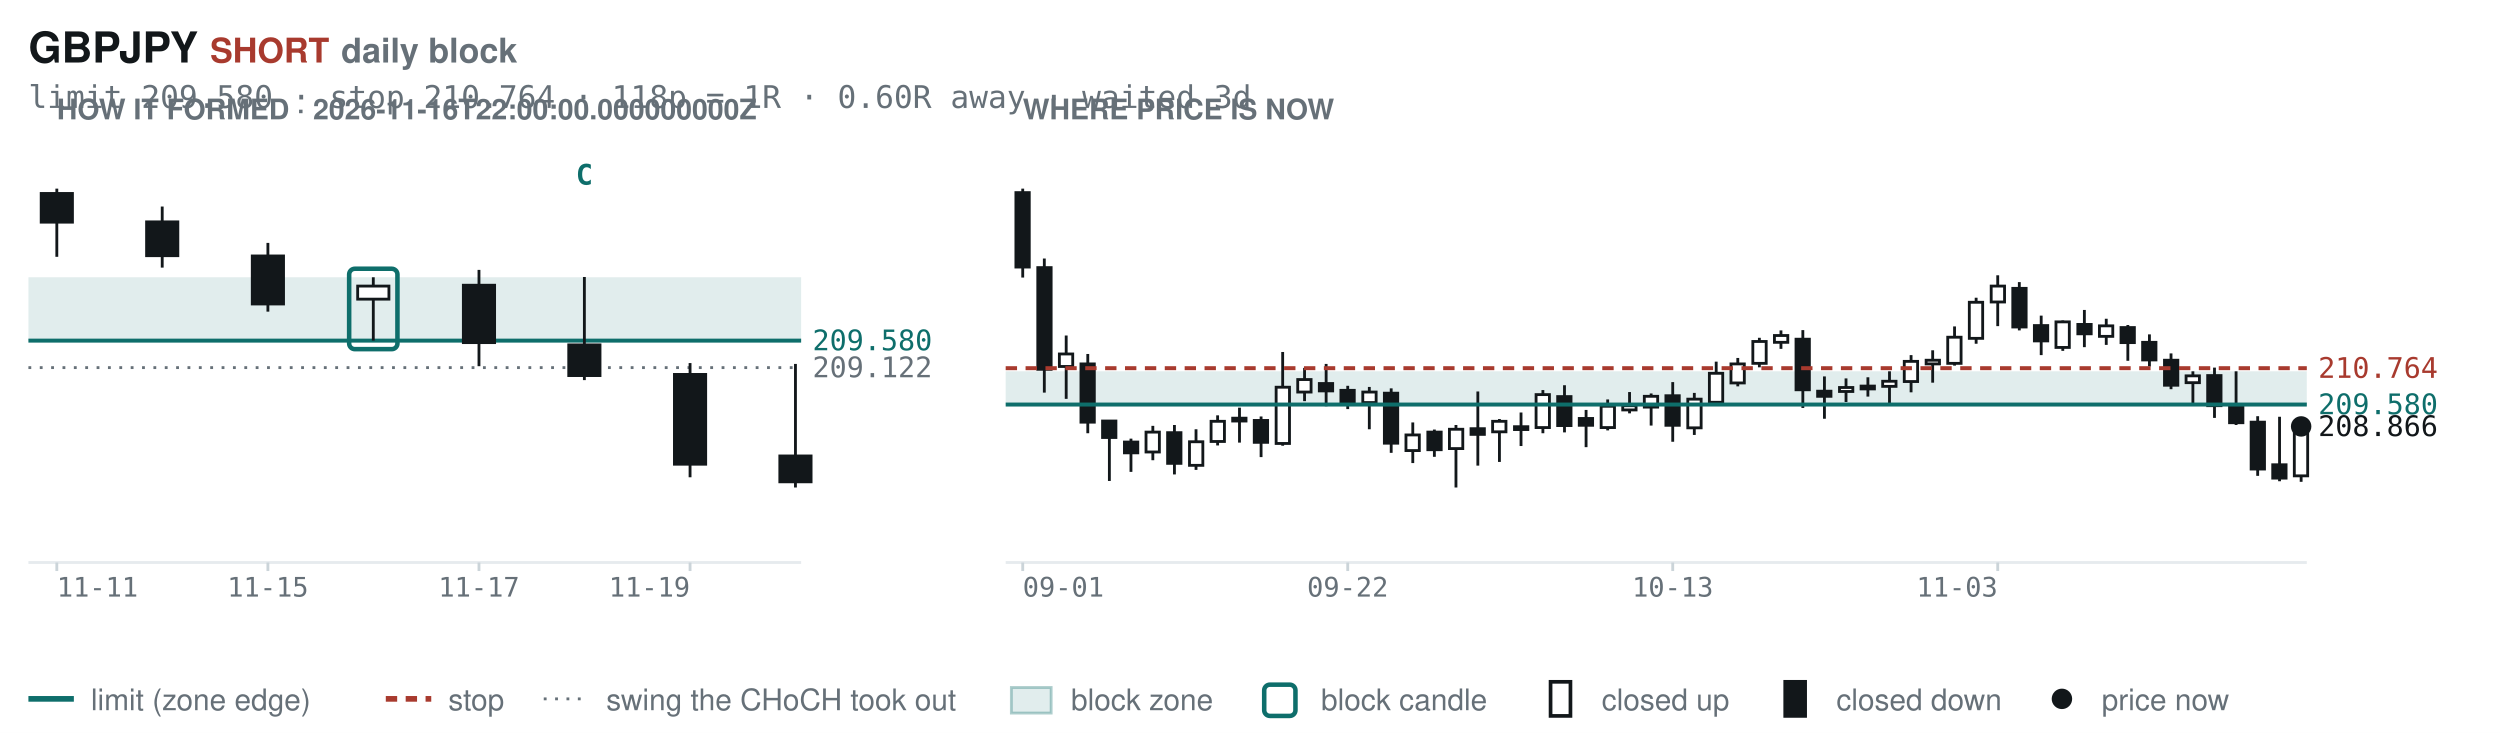
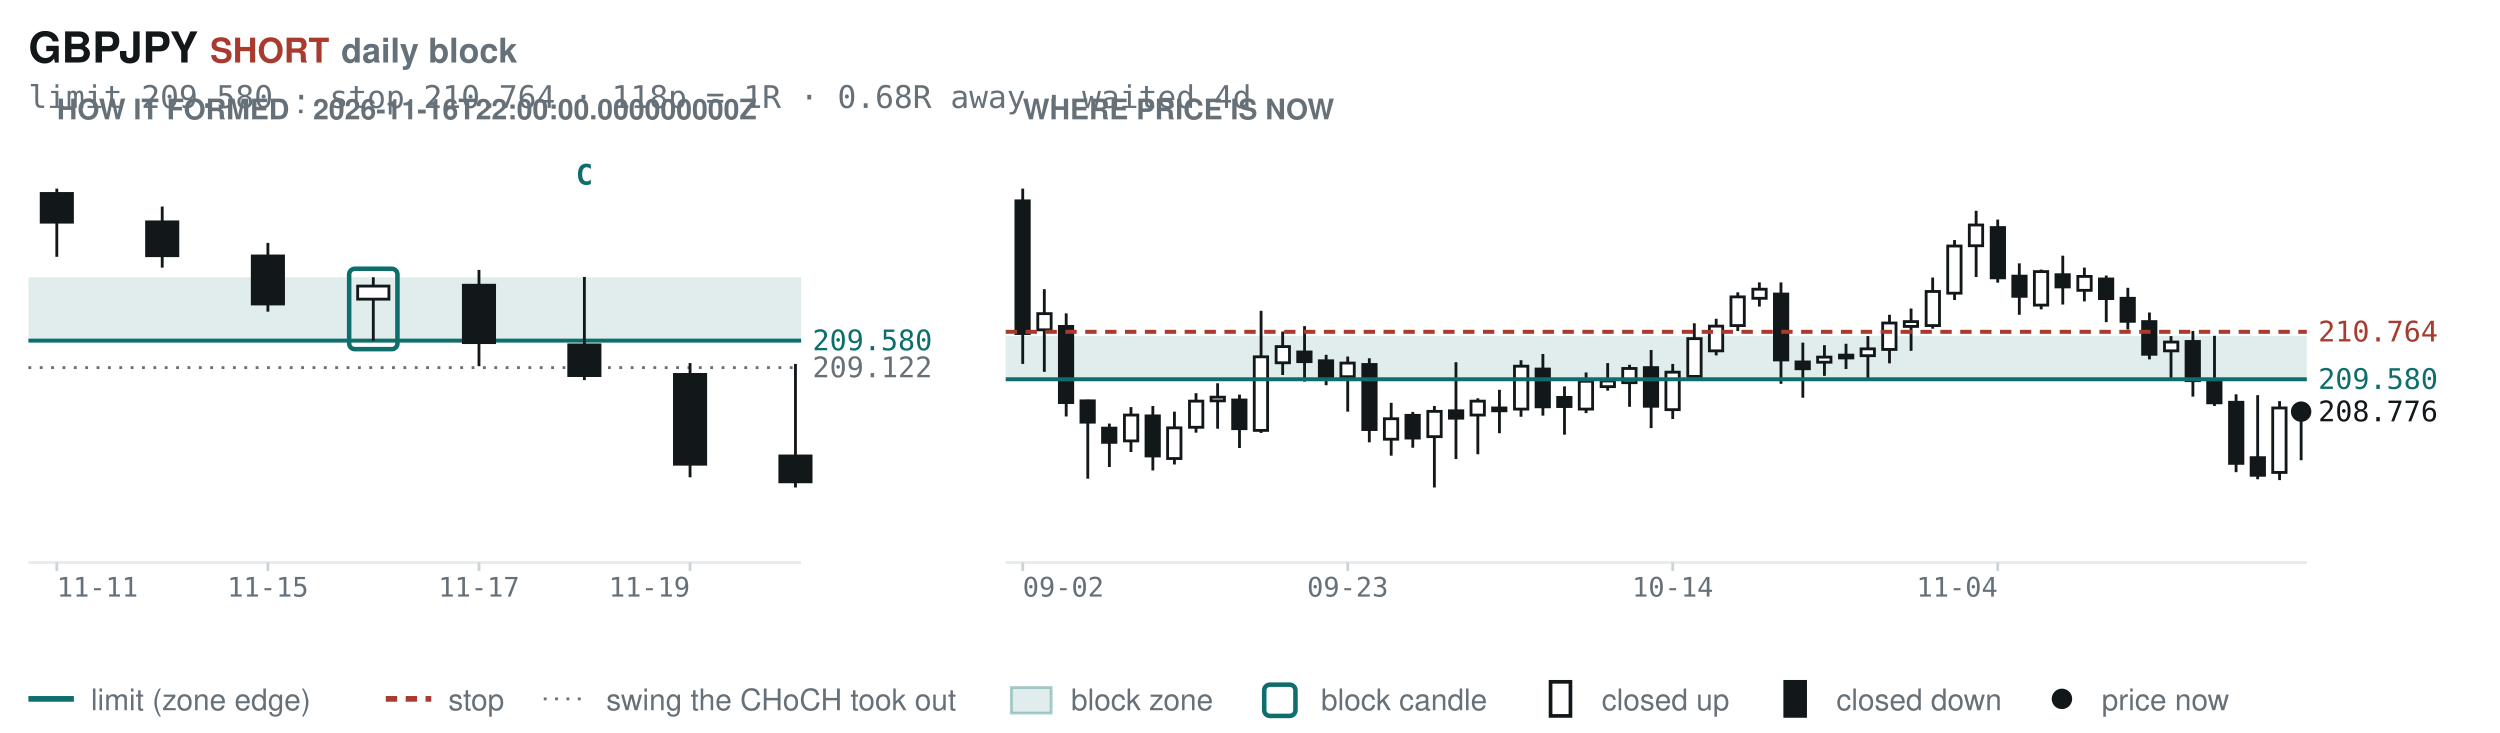
<svg xmlns="http://www.w3.org/2000/svg" viewBox="0 0 880 258" width="880" height="258" role="img" aria-label="GBPJPY short order block: the candles that formed it, and where price is now">
  <rect width="880" height="258" fill="#FFFFFF" />
  <text x="10" y="22" fill="#12171A" font-family="system-ui,-apple-system,Segoe UI,Helvetica,Arial,sans-serif" font-size="15" font-weight="700">GBPJPY <tspan fill="#A83A2E" font-size="12">SHORT</tspan>
    <tspan fill="#667078" font-size="12">daily block</tspan>
  </text>
-   <text x="10" y="38" fill="#667078" font-family="ui-monospace,SFMono-Regular,Menlo,Consolas,monospace" font-size="11">limit 209.580 · stop 210.764 · 118p = 1R · 0.60R away · waited 3d</text>
+   <text x="10" y="38" fill="#667078" font-family="ui-monospace,SFMono-Regular,Menlo,Consolas,monospace" font-size="11">limit 209.580 · stop 210.764 · 118p = 1R · 0.68R away · waited 4d</text>
  <text x="20" y="42" fill="#667078" font-family="system-ui,-apple-system,Segoe UI,Helvetica,Arial,sans-serif" font-size="10" font-weight="600">HOW IT FORMED · 2026-11-16T22:00:00.000000000Z</text>
  <text x="360" y="42" fill="#667078" font-family="system-ui,-apple-system,Segoe UI,Helvetica,Arial,sans-serif" font-size="10" font-weight="600">WHERE PRICE IS NOW</text>
  <rect x="10.0" y="97.6" width="272.0" height="22.3" fill="#0E6E6B1F" />
  <line x1="10.0" y1="129.4" x2="282.0" y2="129.4" stroke="#667078" stroke-width="1" stroke-dasharray="1 3" />
  <line x1="10.0" y1="119.9" x2="282.0" y2="119.9" stroke="#0E6E6B" stroke-width="1.4" />
  <line x1="20.0" y1="66.4" x2="20.0" y2="90.4" stroke="#12171A" stroke-width="1" />
  <rect x="14.5" y="68.1" width="11.0" height="10.1" fill="#12171A" stroke="#12171A" stroke-width="1" />
  <line x1="57.1" y1="72.7" x2="57.1" y2="94.2" stroke="#12171A" stroke-width="1" />
  <rect x="51.6" y="78.1" width="11.0" height="11.9" fill="#12171A" stroke="#12171A" stroke-width="1" />
  <line x1="94.3" y1="85.5" x2="94.3" y2="109.7" stroke="#12171A" stroke-width="1" />
  <rect x="88.8" y="90.1" width="11.0" height="16.9" fill="#12171A" stroke="#12171A" stroke-width="1" />
  <line x1="131.4" y1="97.6" x2="131.4" y2="119.9" stroke="#12171A" stroke-width="1" />
  <rect x="125.9" y="100.7" width="11.0" height="4.6" fill="#FFFFFF" stroke="#12171A" stroke-width="1" />
  <line x1="168.6" y1="95.0" x2="168.6" y2="128.9" stroke="#12171A" stroke-width="1" />
  <rect x="163.1" y="100.4" width="11.0" height="20.2" fill="#12171A" stroke="#12171A" stroke-width="1" />
  <line x1="205.7" y1="97.5" x2="205.7" y2="133.8" stroke="#12171A" stroke-width="1" />
  <rect x="200.2" y="121.4" width="11.0" height="10.8" fill="#12171A" stroke="#12171A" stroke-width="1" />
  <line x1="242.9" y1="127.8" x2="242.9" y2="168.0" stroke="#12171A" stroke-width="1" />
  <rect x="237.4" y="131.8" width="11.0" height="31.6" fill="#12171A" stroke="#12171A" stroke-width="1" />
  <line x1="280.0" y1="128.1" x2="280.0" y2="171.6" stroke="#12171A" stroke-width="1" />
  <rect x="274.5" y="160.5" width="11.0" height="9.1" fill="#12171A" stroke="#12171A" stroke-width="1" />
  <rect x="122.9" y="94.6" width="17.0" height="28.3" fill="none" stroke="#0E6E6B" stroke-width="1.6" rx="2" />
  <text x="205.7" y="65" fill="#0E6E6B" text-anchor="middle" font-family="ui-monospace,SFMono-Regular,Menlo,Consolas,monospace" font-size="10" font-weight="700">C</text>
  <line x1="10.0" y1="198.0" x2="282.0" y2="198.0" stroke="#E6EBEE" stroke-width="1" />
  <line x1="20.0" y1="198.0" x2="20.0" y2="201.0" stroke="#CBD4D9" stroke-width="1" />
  <text x="20.0" y="210.0" fill="#667078" text-anchor="start" font-family="ui-monospace,SFMono-Regular,Menlo,Consolas,monospace" font-size="9.5">11-11</text>
  <line x1="94.3" y1="198.0" x2="94.3" y2="201.0" stroke="#CBD4D9" stroke-width="1" />
  <text x="94.3" y="210.0" fill="#667078" text-anchor="middle" font-family="ui-monospace,SFMono-Regular,Menlo,Consolas,monospace" font-size="9.5">11-15</text>
  <line x1="168.6" y1="198.0" x2="168.6" y2="201.0" stroke="#CBD4D9" stroke-width="1" />
  <text x="168.6" y="210.0" fill="#667078" text-anchor="middle" font-family="ui-monospace,SFMono-Regular,Menlo,Consolas,monospace" font-size="9.5">11-17</text>
  <line x1="242.9" y1="198.0" x2="242.9" y2="201.0" stroke="#CBD4D9" stroke-width="1" />
  <text x="242.9" y="210.0" fill="#667078" text-anchor="end" font-family="ui-monospace,SFMono-Regular,Menlo,Consolas,monospace" font-size="9.5">11-19</text>
  <text x="286.0" y="123.3" fill="#0E6E6B" font-family="ui-monospace,SFMono-Regular,Menlo,Consolas,monospace" font-size="10">209.580</text>
  <text x="286.0" y="132.8" fill="#667078" font-family="ui-monospace,SFMono-Regular,Menlo,Consolas,monospace" font-size="10">209.122</text>
-   <rect x="354.0" y="130.7" width="458.0" height="11.7" fill="#0E6E6B1F" />
-   <line x1="360.0" y1="66.4" x2="360.0" y2="97.7" stroke="#12171A" stroke-width="1" />
-   <rect x="357.6" y="67.8" width="4.7" height="26.2" fill="#12171A" stroke="#12171A" stroke-width="1" />
-   <line x1="367.6" y1="91.0" x2="367.6" y2="138.2" stroke="#12171A" stroke-width="1" />
-   <rect x="365.3" y="94.2" width="4.7" height="35.8" fill="#12171A" stroke="#12171A" stroke-width="1" />
-   <line x1="375.3" y1="118.1" x2="375.3" y2="140.4" stroke="#12171A" stroke-width="1" />
-   <rect x="372.9" y="124.6" width="4.7" height="4.4" fill="#FFFFFF" stroke="#12171A" stroke-width="1" />
-   <line x1="382.9" y1="124.6" x2="382.9" y2="152.5" stroke="#12171A" stroke-width="1" />
-   <rect x="380.5" y="128.1" width="4.7" height="20.5" fill="#12171A" stroke="#12171A" stroke-width="1" />
-   <line x1="390.5" y1="147.9" x2="390.5" y2="169.3" stroke="#12171A" stroke-width="1" />
-   <rect x="388.1" y="148.2" width="4.7" height="5.8" fill="#12171A" stroke="#12171A" stroke-width="1" />
-   <line x1="398.1" y1="154.4" x2="398.1" y2="166.1" stroke="#12171A" stroke-width="1" />
-   <rect x="395.8" y="155.6" width="4.7" height="3.8" fill="#12171A" stroke="#12171A" stroke-width="1" />
-   <line x1="405.8" y1="149.9" x2="405.8" y2="162.0" stroke="#12171A" stroke-width="1" />
-   <rect x="403.4" y="152.1" width="4.7" height="7.0" fill="#FFFFFF" stroke="#12171A" stroke-width="1" />
-   <line x1="413.4" y1="149.6" x2="413.4" y2="167.0" stroke="#12171A" stroke-width="1" />
-   <rect x="411.0" y="152.3" width="4.7" height="10.8" fill="#12171A" stroke="#12171A" stroke-width="1" />
-   <line x1="421.0" y1="151.1" x2="421.0" y2="165.4" stroke="#12171A" stroke-width="1" />
-   <rect x="418.7" y="155.5" width="4.7" height="8.3" fill="#FFFFFF" stroke="#12171A" stroke-width="1" />
-   <line x1="428.6" y1="146.2" x2="428.6" y2="156.8" stroke="#12171A" stroke-width="1" />
-   <rect x="426.3" y="148.3" width="4.7" height="7.1" fill="#FFFFFF" stroke="#12171A" stroke-width="1" />
-   <line x1="436.3" y1="143.5" x2="436.3" y2="155.8" stroke="#12171A" stroke-width="1" />
-   <rect x="433.9" y="147.2" width="4.7" height="1.0" fill="#FFFFFF" stroke="#12171A" stroke-width="1" />
-   <line x1="443.9" y1="146.6" x2="443.9" y2="160.9" stroke="#12171A" stroke-width="1" />
-   <rect x="441.5" y="148.0" width="4.7" height="7.7" fill="#12171A" stroke="#12171A" stroke-width="1" />
-   <line x1="451.5" y1="123.9" x2="451.5" y2="156.9" stroke="#12171A" stroke-width="1" />
-   <rect x="449.2" y="136.3" width="4.7" height="19.8" fill="#FFFFFF" stroke="#12171A" stroke-width="1" />
-   <line x1="459.2" y1="129.5" x2="459.2" y2="141.2" stroke="#12171A" stroke-width="1" />
-   <rect x="456.8" y="133.6" width="4.7" height="4.4" fill="#FFFFFF" stroke="#12171A" stroke-width="1" />
-   <line x1="466.8" y1="128.1" x2="466.8" y2="143.0" stroke="#12171A" stroke-width="1" />
-   <rect x="464.4" y="135.0" width="4.7" height="2.6" fill="#12171A" stroke="#12171A" stroke-width="1" />
-   <line x1="474.4" y1="135.8" x2="474.4" y2="144.0" stroke="#12171A" stroke-width="1" />
-   <rect x="472.0" y="137.4" width="4.7" height="4.3" fill="#12171A" stroke="#12171A" stroke-width="1" />
-   <line x1="482.0" y1="136.2" x2="482.0" y2="151.1" stroke="#12171A" stroke-width="1" />
-   <rect x="479.7" y="138.0" width="4.7" height="3.7" fill="#FFFFFF" stroke="#12171A" stroke-width="1" />
-   <line x1="489.7" y1="136.7" x2="489.7" y2="159.4" stroke="#12171A" stroke-width="1" />
-   <rect x="487.3" y="138.4" width="4.7" height="17.6" fill="#12171A" stroke="#12171A" stroke-width="1" />
-   <line x1="497.3" y1="148.7" x2="497.3" y2="163.0" stroke="#12171A" stroke-width="1" />
-   <rect x="494.9" y="153.1" width="4.7" height="5.5" fill="#FFFFFF" stroke="#12171A" stroke-width="1" />
-   <line x1="504.9" y1="151.2" x2="504.9" y2="160.8" stroke="#12171A" stroke-width="1" />
-   <rect x="502.6" y="152.1" width="4.7" height="6.2" fill="#12171A" stroke="#12171A" stroke-width="1" />
-   <line x1="512.5" y1="149.6" x2="512.5" y2="171.6" stroke="#12171A" stroke-width="1" />
-   <rect x="510.2" y="151.1" width="4.7" height="6.8" fill="#FFFFFF" stroke="#12171A" stroke-width="1" />
-   <line x1="520.2" y1="137.8" x2="520.2" y2="163.9" stroke="#12171A" stroke-width="1" />
-   <rect x="517.8" y="150.9" width="4.7" height="2.0" fill="#12171A" stroke="#12171A" stroke-width="1" />
-   <line x1="527.8" y1="147.5" x2="527.8" y2="162.6" stroke="#12171A" stroke-width="1" />
-   <rect x="525.4" y="148.3" width="4.7" height="3.7" fill="#FFFFFF" stroke="#12171A" stroke-width="1" />
-   <line x1="535.4" y1="145.2" x2="535.4" y2="157.0" stroke="#12171A" stroke-width="1" />
-   <rect x="533.1" y="150.2" width="4.7" height="1.0" fill="#12171A" stroke="#12171A" stroke-width="1" />
-   <line x1="543.1" y1="137.3" x2="543.1" y2="152.5" stroke="#12171A" stroke-width="1" />
-   <rect x="540.7" y="138.9" width="4.7" height="11.6" fill="#FFFFFF" stroke="#12171A" stroke-width="1" />
-   <line x1="550.7" y1="135.6" x2="550.7" y2="152.2" stroke="#12171A" stroke-width="1" />
-   <rect x="548.3" y="139.6" width="4.7" height="10.2" fill="#12171A" stroke="#12171A" stroke-width="1" />
-   <line x1="558.3" y1="144.3" x2="558.3" y2="157.4" stroke="#12171A" stroke-width="1" />
-   <rect x="555.9" y="147.3" width="4.7" height="2.4" fill="#12171A" stroke="#12171A" stroke-width="1" />
-   <line x1="565.9" y1="140.6" x2="565.9" y2="151.5" stroke="#12171A" stroke-width="1" />
-   <rect x="563.6" y="143.0" width="4.7" height="7.5" fill="#FFFFFF" stroke="#12171A" stroke-width="1" />
-   <line x1="573.6" y1="138.0" x2="573.6" y2="145.5" stroke="#12171A" stroke-width="1" />
-   <rect x="571.2" y="142.8" width="4.7" height="1.5" fill="#FFFFFF" stroke="#12171A" stroke-width="1" />
-   <line x1="581.2" y1="138.5" x2="581.2" y2="149.8" stroke="#12171A" stroke-width="1" />
-   <rect x="578.8" y="139.5" width="4.7" height="3.8" fill="#FFFFFF" stroke="#12171A" stroke-width="1" />
-   <line x1="588.8" y1="134.5" x2="588.8" y2="155.5" stroke="#12171A" stroke-width="1" />
-   <rect x="586.4" y="139.3" width="4.7" height="10.4" fill="#12171A" stroke="#12171A" stroke-width="1" />
-   <line x1="596.4" y1="138.3" x2="596.4" y2="153.1" stroke="#12171A" stroke-width="1" />
-   <rect x="594.1" y="140.5" width="4.7" height="10.1" fill="#FFFFFF" stroke="#12171A" stroke-width="1" />
-   <line x1="604.1" y1="127.3" x2="604.1" y2="141.8" stroke="#12171A" stroke-width="1" />
-   <rect x="601.7" y="131.4" width="4.7" height="10.2" fill="#FFFFFF" stroke="#12171A" stroke-width="1" />
-   <line x1="611.7" y1="126.0" x2="611.7" y2="136.0" stroke="#12171A" stroke-width="1" />
-   <rect x="609.3" y="128.1" width="4.7" height="6.7" fill="#FFFFFF" stroke="#12171A" stroke-width="1" />
-   <line x1="619.3" y1="118.9" x2="619.3" y2="129.3" stroke="#12171A" stroke-width="1" />
-   <rect x="617.0" y="120.2" width="4.7" height="7.7" fill="#FFFFFF" stroke="#12171A" stroke-width="1" />
-   <line x1="626.9" y1="116.3" x2="626.9" y2="122.8" stroke="#12171A" stroke-width="1" />
-   <rect x="624.6" y="118.1" width="4.7" height="2.4" fill="#FFFFFF" stroke="#12171A" stroke-width="1" />
-   <line x1="634.6" y1="116.2" x2="634.6" y2="143.6" stroke="#12171A" stroke-width="1" />
-   <rect x="632.2" y="119.4" width="4.7" height="17.8" fill="#12171A" stroke="#12171A" stroke-width="1" />
-   <line x1="642.2" y1="132.5" x2="642.2" y2="147.4" stroke="#12171A" stroke-width="1" />
-   <rect x="639.8" y="137.7" width="4.7" height="1.8" fill="#12171A" stroke="#12171A" stroke-width="1" />
-   <line x1="649.8" y1="133.2" x2="649.8" y2="141.5" stroke="#12171A" stroke-width="1" />
-   <rect x="647.5" y="136.4" width="4.7" height="1.4" fill="#FFFFFF" stroke="#12171A" stroke-width="1" />
-   <line x1="657.5" y1="132.8" x2="657.5" y2="139.6" stroke="#12171A" stroke-width="1" />
-   <rect x="655.1" y="135.9" width="4.7" height="1.0" fill="#FFFFFF" stroke="#12171A" stroke-width="1" />
-   <line x1="665.1" y1="130.7" x2="665.1" y2="142.5" stroke="#12171A" stroke-width="1" />
-   <rect x="662.7" y="134.2" width="4.7" height="1.8" fill="#FFFFFF" stroke="#12171A" stroke-width="1" />
-   <line x1="672.7" y1="125.0" x2="672.7" y2="138.1" stroke="#12171A" stroke-width="1" />
-   <rect x="670.3" y="127.2" width="4.7" height="7.1" fill="#FFFFFF" stroke="#12171A" stroke-width="1" />
-   <line x1="680.3" y1="123.3" x2="680.3" y2="134.7" stroke="#12171A" stroke-width="1" />
-   <rect x="678.0" y="126.8" width="4.7" height="1.3" fill="#FFFFFF" stroke="#12171A" stroke-width="1" />
-   <line x1="688.0" y1="114.9" x2="688.0" y2="128.7" stroke="#12171A" stroke-width="1" />
-   <rect x="685.6" y="118.7" width="4.7" height="9.2" fill="#FFFFFF" stroke="#12171A" stroke-width="1" />
-   <line x1="695.6" y1="104.8" x2="695.6" y2="121.0" stroke="#12171A" stroke-width="1" />
-   <rect x="693.2" y="106.4" width="4.7" height="12.7" fill="#FFFFFF" stroke="#12171A" stroke-width="1" />
-   <line x1="703.2" y1="96.9" x2="703.2" y2="114.8" stroke="#12171A" stroke-width="1" />
-   <rect x="700.9" y="100.7" width="4.7" height="5.6" fill="#FFFFFF" stroke="#12171A" stroke-width="1" />
-   <line x1="710.8" y1="99.3" x2="710.8" y2="116.3" stroke="#12171A" stroke-width="1" />
-   <rect x="708.5" y="101.5" width="4.7" height="13.6" fill="#12171A" stroke="#12171A" stroke-width="1" />
-   <line x1="718.5" y1="111.1" x2="718.5" y2="125.0" stroke="#12171A" stroke-width="1" />
-   <rect x="716.1" y="114.6" width="4.7" height="5.4" fill="#12171A" stroke="#12171A" stroke-width="1" />
-   <line x1="726.1" y1="112.8" x2="726.1" y2="123.5" stroke="#12171A" stroke-width="1" />
-   <rect x="723.7" y="113.3" width="4.7" height="9.0" fill="#FFFFFF" stroke="#12171A" stroke-width="1" />
-   <line x1="733.7" y1="109.1" x2="733.7" y2="122.2" stroke="#12171A" stroke-width="1" />
-   <rect x="731.4" y="114.2" width="4.7" height="3.3" fill="#12171A" stroke="#12171A" stroke-width="1" />
-   <line x1="741.4" y1="112.2" x2="741.4" y2="121.4" stroke="#12171A" stroke-width="1" />
-   <rect x="739.0" y="114.7" width="4.7" height="3.7" fill="#FFFFFF" stroke="#12171A" stroke-width="1" />
-   <line x1="749.0" y1="114.4" x2="749.0" y2="127.0" stroke="#12171A" stroke-width="1" />
-   <rect x="746.6" y="115.3" width="4.7" height="5.3" fill="#12171A" stroke="#12171A" stroke-width="1" />
-   <line x1="756.6" y1="117.7" x2="756.6" y2="129.0" stroke="#12171A" stroke-width="1" />
-   <rect x="754.2" y="120.5" width="4.7" height="6.2" fill="#12171A" stroke="#12171A" stroke-width="1" />
-   <line x1="764.2" y1="124.4" x2="764.2" y2="137.0" stroke="#12171A" stroke-width="1" />
-   <rect x="761.9" y="126.8" width="4.7" height="8.8" fill="#12171A" stroke="#12171A" stroke-width="1" />
-   <line x1="771.9" y1="130.7" x2="771.9" y2="142.4" stroke="#12171A" stroke-width="1" />
-   <rect x="769.5" y="132.3" width="4.7" height="2.4" fill="#FFFFFF" stroke="#12171A" stroke-width="1" />
-   <line x1="779.5" y1="129.4" x2="779.5" y2="147.1" stroke="#12171A" stroke-width="1" />
-   <rect x="777.1" y="132.2" width="4.7" height="10.6" fill="#12171A" stroke="#12171A" stroke-width="1" />
-   <line x1="787.1" y1="130.7" x2="787.1" y2="149.6" stroke="#12171A" stroke-width="1" />
-   <rect x="784.8" y="143.2" width="4.7" height="5.6" fill="#12171A" stroke="#12171A" stroke-width="1" />
-   <line x1="794.7" y1="146.5" x2="794.7" y2="167.5" stroke="#12171A" stroke-width="1" />
-   <rect x="792.4" y="148.6" width="4.7" height="16.5" fill="#12171A" stroke="#12171A" stroke-width="1" />
-   <line x1="802.4" y1="146.7" x2="802.4" y2="169.4" stroke="#12171A" stroke-width="1" />
-   <rect x="800.0" y="163.6" width="4.7" height="4.7" fill="#12171A" stroke="#12171A" stroke-width="1" />
-   <line x1="810.0" y1="148.3" x2="810.0" y2="169.6" stroke="#12171A" stroke-width="1" />
-   <rect x="807.6" y="150.1" width="4.7" height="17.4" fill="#FFFFFF" stroke="#12171A" stroke-width="1" />
-   <line x1="354.0" y1="142.4" x2="812.0" y2="142.4" stroke="#0E6E6B" stroke-width="1.4" />
-   <line x1="354.0" y1="129.6" x2="812.0" y2="129.6" stroke="#A83A2E" stroke-width="1.4" stroke-dasharray="4 3" />
-   <circle cx="810.0" cy="150.1" r="3.6" fill="#12171A" />
+   <rect x="354.0" y="118.3" width="458.0" height="15.2" fill="#0E6E6B1F" />
+   <line x1="360.0" y1="66.4" x2="360.0" y2="128.1" stroke="#12171A" stroke-width="1" />
+   <rect x="357.6" y="70.7" width="4.7" height="46.7" fill="#12171A" stroke="#12171A" stroke-width="1" />
+   <line x1="367.6" y1="101.8" x2="367.6" y2="130.9" stroke="#12171A" stroke-width="1" />
+   <rect x="365.3" y="110.4" width="4.7" height="5.7" fill="#FFFFFF" stroke="#12171A" stroke-width="1" />
+   <line x1="375.3" y1="110.3" x2="375.3" y2="146.6" stroke="#12171A" stroke-width="1" />
+   <rect x="372.9" y="114.9" width="4.7" height="26.8" fill="#12171A" stroke="#12171A" stroke-width="1" />
+   <line x1="382.9" y1="140.7" x2="382.9" y2="168.5" stroke="#12171A" stroke-width="1" />
+   <rect x="380.5" y="141.1" width="4.7" height="7.5" fill="#12171A" stroke="#12171A" stroke-width="1" />
+   <line x1="390.5" y1="149.1" x2="390.5" y2="164.4" stroke="#12171A" stroke-width="1" />
+   <rect x="388.1" y="150.7" width="4.7" height="5.0" fill="#12171A" stroke="#12171A" stroke-width="1" />
+   <line x1="398.1" y1="143.3" x2="398.1" y2="159.1" stroke="#12171A" stroke-width="1" />
+   <rect x="395.8" y="146.1" width="4.7" height="9.1" fill="#FFFFFF" stroke="#12171A" stroke-width="1" />
+   <line x1="405.8" y1="142.9" x2="405.8" y2="165.6" stroke="#12171A" stroke-width="1" />
+   <rect x="403.4" y="146.4" width="4.7" height="14.1" fill="#12171A" stroke="#12171A" stroke-width="1" />
+   <line x1="413.4" y1="144.9" x2="413.4" y2="163.5" stroke="#12171A" stroke-width="1" />
+   <rect x="411.0" y="150.6" width="4.7" height="10.8" fill="#FFFFFF" stroke="#12171A" stroke-width="1" />
+   <line x1="421.0" y1="138.4" x2="421.0" y2="152.3" stroke="#12171A" stroke-width="1" />
+   <rect x="418.7" y="141.2" width="4.7" height="9.2" fill="#FFFFFF" stroke="#12171A" stroke-width="1" />
+   <line x1="428.6" y1="134.9" x2="428.6" y2="150.9" stroke="#12171A" stroke-width="1" />
+   <rect x="426.3" y="139.8" width="4.7" height="1.3" fill="#FFFFFF" stroke="#12171A" stroke-width="1" />
+   <line x1="436.3" y1="138.9" x2="436.3" y2="157.7" stroke="#12171A" stroke-width="1" />
+   <rect x="433.9" y="140.8" width="4.7" height="10.1" fill="#12171A" stroke="#12171A" stroke-width="1" />
+   <line x1="443.9" y1="109.4" x2="443.9" y2="152.4" stroke="#12171A" stroke-width="1" />
+   <rect x="441.5" y="125.6" width="4.7" height="25.9" fill="#FFFFFF" stroke="#12171A" stroke-width="1" />
+   <line x1="451.5" y1="116.7" x2="451.5" y2="132.0" stroke="#12171A" stroke-width="1" />
+   <rect x="449.2" y="122.0" width="4.7" height="5.7" fill="#FFFFFF" stroke="#12171A" stroke-width="1" />
+   <line x1="459.2" y1="114.8" x2="459.2" y2="134.3" stroke="#12171A" stroke-width="1" />
+   <rect x="456.8" y="123.9" width="4.7" height="3.4" fill="#12171A" stroke="#12171A" stroke-width="1" />
+   <line x1="466.8" y1="124.9" x2="466.8" y2="135.6" stroke="#12171A" stroke-width="1" />
+   <rect x="464.4" y="127.0" width="4.7" height="5.6" fill="#12171A" stroke="#12171A" stroke-width="1" />
+   <line x1="474.4" y1="125.5" x2="474.4" y2="144.9" stroke="#12171A" stroke-width="1" />
+   <rect x="472.0" y="127.8" width="4.7" height="4.8" fill="#FFFFFF" stroke="#12171A" stroke-width="1" />
+   <line x1="482.0" y1="126.1" x2="482.0" y2="155.7" stroke="#12171A" stroke-width="1" />
+   <rect x="479.7" y="128.3" width="4.7" height="22.9" fill="#12171A" stroke="#12171A" stroke-width="1" />
+   <line x1="489.7" y1="141.8" x2="489.7" y2="160.4" stroke="#12171A" stroke-width="1" />
+   <rect x="487.3" y="147.4" width="4.7" height="7.2" fill="#FFFFFF" stroke="#12171A" stroke-width="1" />
+   <line x1="497.3" y1="145.0" x2="497.3" y2="157.6" stroke="#12171A" stroke-width="1" />
+   <rect x="494.9" y="146.2" width="4.7" height="8.0" fill="#12171A" stroke="#12171A" stroke-width="1" />
+   <line x1="504.9" y1="142.9" x2="504.9" y2="171.6" stroke="#12171A" stroke-width="1" />
+   <rect x="502.6" y="144.8" width="4.7" height="8.9" fill="#FFFFFF" stroke="#12171A" stroke-width="1" />
+   <line x1="512.5" y1="127.5" x2="512.5" y2="161.6" stroke="#12171A" stroke-width="1" />
+   <rect x="510.2" y="144.6" width="4.7" height="2.6" fill="#12171A" stroke="#12171A" stroke-width="1" />
+   <line x1="520.2" y1="140.2" x2="520.2" y2="159.9" stroke="#12171A" stroke-width="1" />
+   <rect x="517.8" y="141.2" width="4.7" height="4.9" fill="#FFFFFF" stroke="#12171A" stroke-width="1" />
+   <line x1="527.8" y1="137.2" x2="527.8" y2="152.5" stroke="#12171A" stroke-width="1" />
+   <rect x="525.4" y="143.6" width="4.7" height="1.0" fill="#12171A" stroke="#12171A" stroke-width="1" />
+   <line x1="535.4" y1="126.8" x2="535.4" y2="146.7" stroke="#12171A" stroke-width="1" />
+   <rect x="533.1" y="128.9" width="4.7" height="15.1" fill="#FFFFFF" stroke="#12171A" stroke-width="1" />
+   <line x1="543.1" y1="124.6" x2="543.1" y2="146.3" stroke="#12171A" stroke-width="1" />
+   <rect x="540.7" y="129.9" width="4.7" height="13.3" fill="#12171A" stroke="#12171A" stroke-width="1" />
+   <line x1="550.7" y1="136.0" x2="550.7" y2="153.0" stroke="#12171A" stroke-width="1" />
+   <rect x="548.3" y="139.9" width="4.7" height="3.2" fill="#12171A" stroke="#12171A" stroke-width="1" />
+   <line x1="558.3" y1="131.1" x2="558.3" y2="145.4" stroke="#12171A" stroke-width="1" />
+   <rect x="555.9" y="134.2" width="4.7" height="9.8" fill="#FFFFFF" stroke="#12171A" stroke-width="1" />
+   <line x1="565.9" y1="127.8" x2="565.9" y2="137.5" stroke="#12171A" stroke-width="1" />
+   <rect x="563.6" y="134.1" width="4.7" height="2.0" fill="#FFFFFF" stroke="#12171A" stroke-width="1" />
+   <line x1="573.6" y1="128.4" x2="573.6" y2="143.2" stroke="#12171A" stroke-width="1" />
+   <rect x="571.2" y="129.7" width="4.7" height="5.0" fill="#FFFFFF" stroke="#12171A" stroke-width="1" />
+   <line x1="581.2" y1="123.2" x2="581.2" y2="150.7" stroke="#12171A" stroke-width="1" />
+   <rect x="578.8" y="129.4" width="4.7" height="13.6" fill="#12171A" stroke="#12171A" stroke-width="1" />
+   <line x1="588.8" y1="128.1" x2="588.8" y2="147.5" stroke="#12171A" stroke-width="1" />
+   <rect x="586.4" y="131.0" width="4.7" height="13.2" fill="#FFFFFF" stroke="#12171A" stroke-width="1" />
+   <line x1="596.4" y1="113.8" x2="596.4" y2="132.7" stroke="#12171A" stroke-width="1" />
+   <rect x="594.1" y="119.2" width="4.7" height="13.3" fill="#FFFFFF" stroke="#12171A" stroke-width="1" />
+   <line x1="604.1" y1="112.2" x2="604.1" y2="125.1" stroke="#12171A" stroke-width="1" />
+   <rect x="601.7" y="114.8" width="4.7" height="8.7" fill="#FFFFFF" stroke="#12171A" stroke-width="1" />
+   <line x1="611.7" y1="102.9" x2="611.7" y2="116.5" stroke="#12171A" stroke-width="1" />
+   <rect x="609.3" y="104.5" width="4.7" height="10.1" fill="#FFFFFF" stroke="#12171A" stroke-width="1" />
+   <line x1="619.3" y1="99.4" x2="619.3" y2="107.9" stroke="#12171A" stroke-width="1" />
+   <rect x="617.0" y="101.8" width="4.7" height="3.2" fill="#FFFFFF" stroke="#12171A" stroke-width="1" />
+   <line x1="626.9" y1="99.4" x2="626.9" y2="135.1" stroke="#12171A" stroke-width="1" />
+   <rect x="624.6" y="103.5" width="4.7" height="23.2" fill="#12171A" stroke="#12171A" stroke-width="1" />
+   <line x1="634.6" y1="120.6" x2="634.6" y2="140.0" stroke="#12171A" stroke-width="1" />
+   <rect x="632.2" y="127.4" width="4.7" height="2.4" fill="#12171A" stroke="#12171A" stroke-width="1" />
+   <line x1="642.2" y1="121.5" x2="642.2" y2="132.3" stroke="#12171A" stroke-width="1" />
+   <rect x="639.8" y="125.7" width="4.7" height="1.8" fill="#FFFFFF" stroke="#12171A" stroke-width="1" />
+   <line x1="649.8" y1="121.0" x2="649.8" y2="129.9" stroke="#12171A" stroke-width="1" />
+   <rect x="647.5" y="125.0" width="4.7" height="1.0" fill="#FFFFFF" stroke="#12171A" stroke-width="1" />
+   <line x1="657.5" y1="118.3" x2="657.5" y2="133.6" stroke="#12171A" stroke-width="1" />
+   <rect x="655.1" y="122.8" width="4.7" height="2.4" fill="#FFFFFF" stroke="#12171A" stroke-width="1" />
+   <line x1="665.1" y1="110.8" x2="665.1" y2="127.9" stroke="#12171A" stroke-width="1" />
+   <rect x="662.7" y="113.7" width="4.7" height="9.3" fill="#FFFFFF" stroke="#12171A" stroke-width="1" />
+   <line x1="672.7" y1="108.6" x2="672.7" y2="123.5" stroke="#12171A" stroke-width="1" />
+   <rect x="670.3" y="113.2" width="4.7" height="1.7" fill="#FFFFFF" stroke="#12171A" stroke-width="1" />
+   <line x1="680.3" y1="97.7" x2="680.3" y2="115.7" stroke="#12171A" stroke-width="1" />
+   <rect x="678.0" y="102.6" width="4.7" height="12.0" fill="#FFFFFF" stroke="#12171A" stroke-width="1" />
+   <line x1="688.0" y1="84.5" x2="688.0" y2="105.6" stroke="#12171A" stroke-width="1" />
+   <rect x="685.6" y="86.6" width="4.7" height="16.6" fill="#FFFFFF" stroke="#12171A" stroke-width="1" />
+   <line x1="695.6" y1="74.2" x2="695.6" y2="97.5" stroke="#12171A" stroke-width="1" />
+   <rect x="693.2" y="79.2" width="4.7" height="7.3" fill="#FFFFFF" stroke="#12171A" stroke-width="1" />
+   <line x1="703.2" y1="77.3" x2="703.2" y2="99.5" stroke="#12171A" stroke-width="1" />
+   <rect x="700.9" y="80.1" width="4.7" height="17.7" fill="#12171A" stroke="#12171A" stroke-width="1" />
+   <line x1="710.8" y1="92.7" x2="710.8" y2="110.8" stroke="#12171A" stroke-width="1" />
+   <rect x="708.5" y="97.2" width="4.7" height="7.1" fill="#12171A" stroke="#12171A" stroke-width="1" />
+   <line x1="718.5" y1="94.9" x2="718.5" y2="108.9" stroke="#12171A" stroke-width="1" />
+   <rect x="716.1" y="95.6" width="4.7" height="11.8" fill="#FFFFFF" stroke="#12171A" stroke-width="1" />
+   <line x1="726.1" y1="90.0" x2="726.1" y2="107.2" stroke="#12171A" stroke-width="1" />
+   <rect x="723.7" y="96.7" width="4.7" height="4.3" fill="#12171A" stroke="#12171A" stroke-width="1" />
+   <line x1="733.7" y1="94.2" x2="733.7" y2="106.1" stroke="#12171A" stroke-width="1" />
+   <rect x="731.4" y="97.3" width="4.7" height="4.9" fill="#FFFFFF" stroke="#12171A" stroke-width="1" />
+   <line x1="741.4" y1="97.0" x2="741.4" y2="113.4" stroke="#12171A" stroke-width="1" />
+   <rect x="739.0" y="98.2" width="4.7" height="6.9" fill="#12171A" stroke="#12171A" stroke-width="1" />
+   <line x1="749.0" y1="101.3" x2="749.0" y2="116.0" stroke="#12171A" stroke-width="1" />
+   <rect x="746.6" y="105.0" width="4.7" height="8.1" fill="#12171A" stroke="#12171A" stroke-width="1" />
+   <line x1="756.6" y1="110.0" x2="756.6" y2="126.5" stroke="#12171A" stroke-width="1" />
+   <rect x="754.2" y="113.2" width="4.7" height="11.5" fill="#12171A" stroke="#12171A" stroke-width="1" />
+   <line x1="764.2" y1="118.3" x2="764.2" y2="133.5" stroke="#12171A" stroke-width="1" />
+   <rect x="761.9" y="120.4" width="4.7" height="3.1" fill="#FFFFFF" stroke="#12171A" stroke-width="1" />
+   <line x1="771.9" y1="116.5" x2="771.9" y2="139.6" stroke="#12171A" stroke-width="1" />
+   <rect x="769.5" y="120.2" width="4.7" height="13.8" fill="#12171A" stroke="#12171A" stroke-width="1" />
+   <line x1="779.5" y1="118.2" x2="779.5" y2="142.9" stroke="#12171A" stroke-width="1" />
+   <rect x="777.1" y="134.5" width="4.7" height="7.3" fill="#12171A" stroke="#12171A" stroke-width="1" />
+   <line x1="787.1" y1="138.8" x2="787.1" y2="166.2" stroke="#12171A" stroke-width="1" />
+   <rect x="784.8" y="141.6" width="4.7" height="21.5" fill="#12171A" stroke="#12171A" stroke-width="1" />
+   <line x1="794.7" y1="139.1" x2="794.7" y2="168.7" stroke="#12171A" stroke-width="1" />
+   <rect x="792.4" y="161.1" width="4.7" height="6.2" fill="#12171A" stroke="#12171A" stroke-width="1" />
+   <line x1="802.4" y1="141.2" x2="802.4" y2="169.0" stroke="#12171A" stroke-width="1" />
+   <rect x="800.0" y="143.6" width="4.7" height="22.7" fill="#FFFFFF" stroke="#12171A" stroke-width="1" />
+   <line x1="810.0" y1="141.5" x2="810.0" y2="162.0" stroke="#12171A" stroke-width="1" />
+   <rect x="807.6" y="144.6" width="4.7" height="1.0" fill="#12171A" stroke="#12171A" stroke-width="1" />
+   <line x1="354.0" y1="133.5" x2="812.0" y2="133.5" stroke="#0E6E6B" stroke-width="1.4" />
+   <line x1="354.0" y1="116.8" x2="812.0" y2="116.8" stroke="#A83A2E" stroke-width="1.4" stroke-dasharray="4 3" />
+   <circle cx="810.0" cy="144.9" r="3.6" fill="#12171A" />
  <line x1="354.0" y1="198.0" x2="812.0" y2="198.0" stroke="#E6EBEE" stroke-width="1" />
  <line x1="360.0" y1="198.0" x2="360.0" y2="201.0" stroke="#CBD4D9" stroke-width="1" />
-   <text x="360.0" y="210.0" fill="#667078" text-anchor="start" font-family="ui-monospace,SFMono-Regular,Menlo,Consolas,monospace" font-size="9.5">09-01</text>
+   <text x="360.0" y="210.0" fill="#667078" text-anchor="start" font-family="ui-monospace,SFMono-Regular,Menlo,Consolas,monospace" font-size="9.5">09-02</text>
  <line x1="474.4" y1="198.0" x2="474.4" y2="201.0" stroke="#CBD4D9" stroke-width="1" />
-   <text x="474.4" y="210.0" fill="#667078" text-anchor="middle" font-family="ui-monospace,SFMono-Regular,Menlo,Consolas,monospace" font-size="9.5">09-22</text>
+   <text x="474.4" y="210.0" fill="#667078" text-anchor="middle" font-family="ui-monospace,SFMono-Regular,Menlo,Consolas,monospace" font-size="9.5">09-23</text>
  <line x1="588.8" y1="198.0" x2="588.8" y2="201.0" stroke="#CBD4D9" stroke-width="1" />
-   <text x="588.8" y="210.0" fill="#667078" text-anchor="middle" font-family="ui-monospace,SFMono-Regular,Menlo,Consolas,monospace" font-size="9.5">10-13</text>
+   <text x="588.8" y="210.0" fill="#667078" text-anchor="middle" font-family="ui-monospace,SFMono-Regular,Menlo,Consolas,monospace" font-size="9.5">10-14</text>
  <line x1="703.2" y1="198.0" x2="703.2" y2="201.0" stroke="#CBD4D9" stroke-width="1" />
-   <text x="703.2" y="210.0" fill="#667078" text-anchor="end" font-family="ui-monospace,SFMono-Regular,Menlo,Consolas,monospace" font-size="9.5">11-03</text>
-   <text x="816.0" y="145.8" fill="#0E6E6B" font-family="ui-monospace,SFMono-Regular,Menlo,Consolas,monospace" font-size="10">209.580</text>
-   <text x="816.0" y="133.0" fill="#A83A2E" font-family="ui-monospace,SFMono-Regular,Menlo,Consolas,monospace" font-size="10">210.764</text>
-   <text x="816.0" y="153.5" fill="#12171A" font-family="ui-monospace,SFMono-Regular,Menlo,Consolas,monospace" font-size="10">208.866</text>
+   <text x="703.2" y="210.0" fill="#667078" text-anchor="end" font-family="ui-monospace,SFMono-Regular,Menlo,Consolas,monospace" font-size="9.5">11-04</text>
+   <text x="816.0" y="136.9" fill="#0E6E6B" font-family="ui-monospace,SFMono-Regular,Menlo,Consolas,monospace" font-size="10">209.580</text>
+   <text x="816.0" y="120.2" fill="#A83A2E" font-family="ui-monospace,SFMono-Regular,Menlo,Consolas,monospace" font-size="10">210.764</text>
+   <text x="816.0" y="148.3" fill="#12171A" font-family="ui-monospace,SFMono-Regular,Menlo,Consolas,monospace" font-size="10">208.776</text>
  <g transform="translate(10.0,242)">
    <line x1="0" y1="4" x2="16" y2="4" stroke="#0E6E6B" stroke-width="2" />
    <text x="22" y="8" fill="#667078" font-family="system-ui,-apple-system,Segoe UI,Helvetica,Arial,sans-serif" font-size="10.5">limit (zone edge)</text>
  </g>
  <g transform="translate(135.8,242)">
    <line x1="0" y1="4" x2="16" y2="4" stroke="#A83A2E" stroke-width="2" stroke-dasharray="4 3" />
    <text x="22" y="8" fill="#667078" font-family="system-ui,-apple-system,Segoe UI,Helvetica,Arial,sans-serif" font-size="10.5">stop</text>
  </g>
  <g transform="translate(191.4,242)">
    <line x1="0" y1="4" x2="16" y2="4" stroke="#667078" stroke-width="1" stroke-dasharray="1 3" />
    <text x="22" y="8" fill="#667078" font-family="system-ui,-apple-system,Segoe UI,Helvetica,Arial,sans-serif" font-size="10.5">swing the CHoCH took out</text>
  </g>
  <g transform="translate(355.0,242)">
    <rect x="1" y="0" width="14" height="9" fill="#0E6E6B1F" stroke="#0E6E6B55" />
    <text x="22" y="8" fill="#667078" font-family="system-ui,-apple-system,Segoe UI,Helvetica,Arial,sans-serif" font-size="10.5">block zone</text>
  </g>
  <g transform="translate(443.0,242)">
    <rect x="2" y="-1" width="11" height="11" fill="none" stroke="#0E6E6B" stroke-width="1.6" rx="2" />
    <text x="22" y="8" fill="#667078" font-family="system-ui,-apple-system,Segoe UI,Helvetica,Arial,sans-serif" font-size="10.5">block candle</text>
  </g>
  <g transform="translate(541.8,242)">
    <rect x="4" y="-2" width="7" height="12" fill="#FFFFFF" stroke="#12171A" stroke-width="1.3" />
    <text x="22" y="8" fill="#667078" font-family="system-ui,-apple-system,Segoe UI,Helvetica,Arial,sans-serif" font-size="10.5">closed up</text>
  </g>
  <g transform="translate(624.4,242)">
    <rect x="4" y="-2" width="7" height="12" fill="#12171A" stroke="#12171A" stroke-width="1.3" />
    <text x="22" y="8" fill="#667078" font-family="system-ui,-apple-system,Segoe UI,Helvetica,Arial,sans-serif" font-size="10.5">closed down</text>
  </g>
  <g transform="translate(717.8,242)">
    <circle cx="8" cy="4" r="3.6" fill="#12171A" />
    <text x="22" y="8" fill="#667078" font-family="system-ui,-apple-system,Segoe UI,Helvetica,Arial,sans-serif" font-size="10.5">price now</text>
  </g>
</svg>
